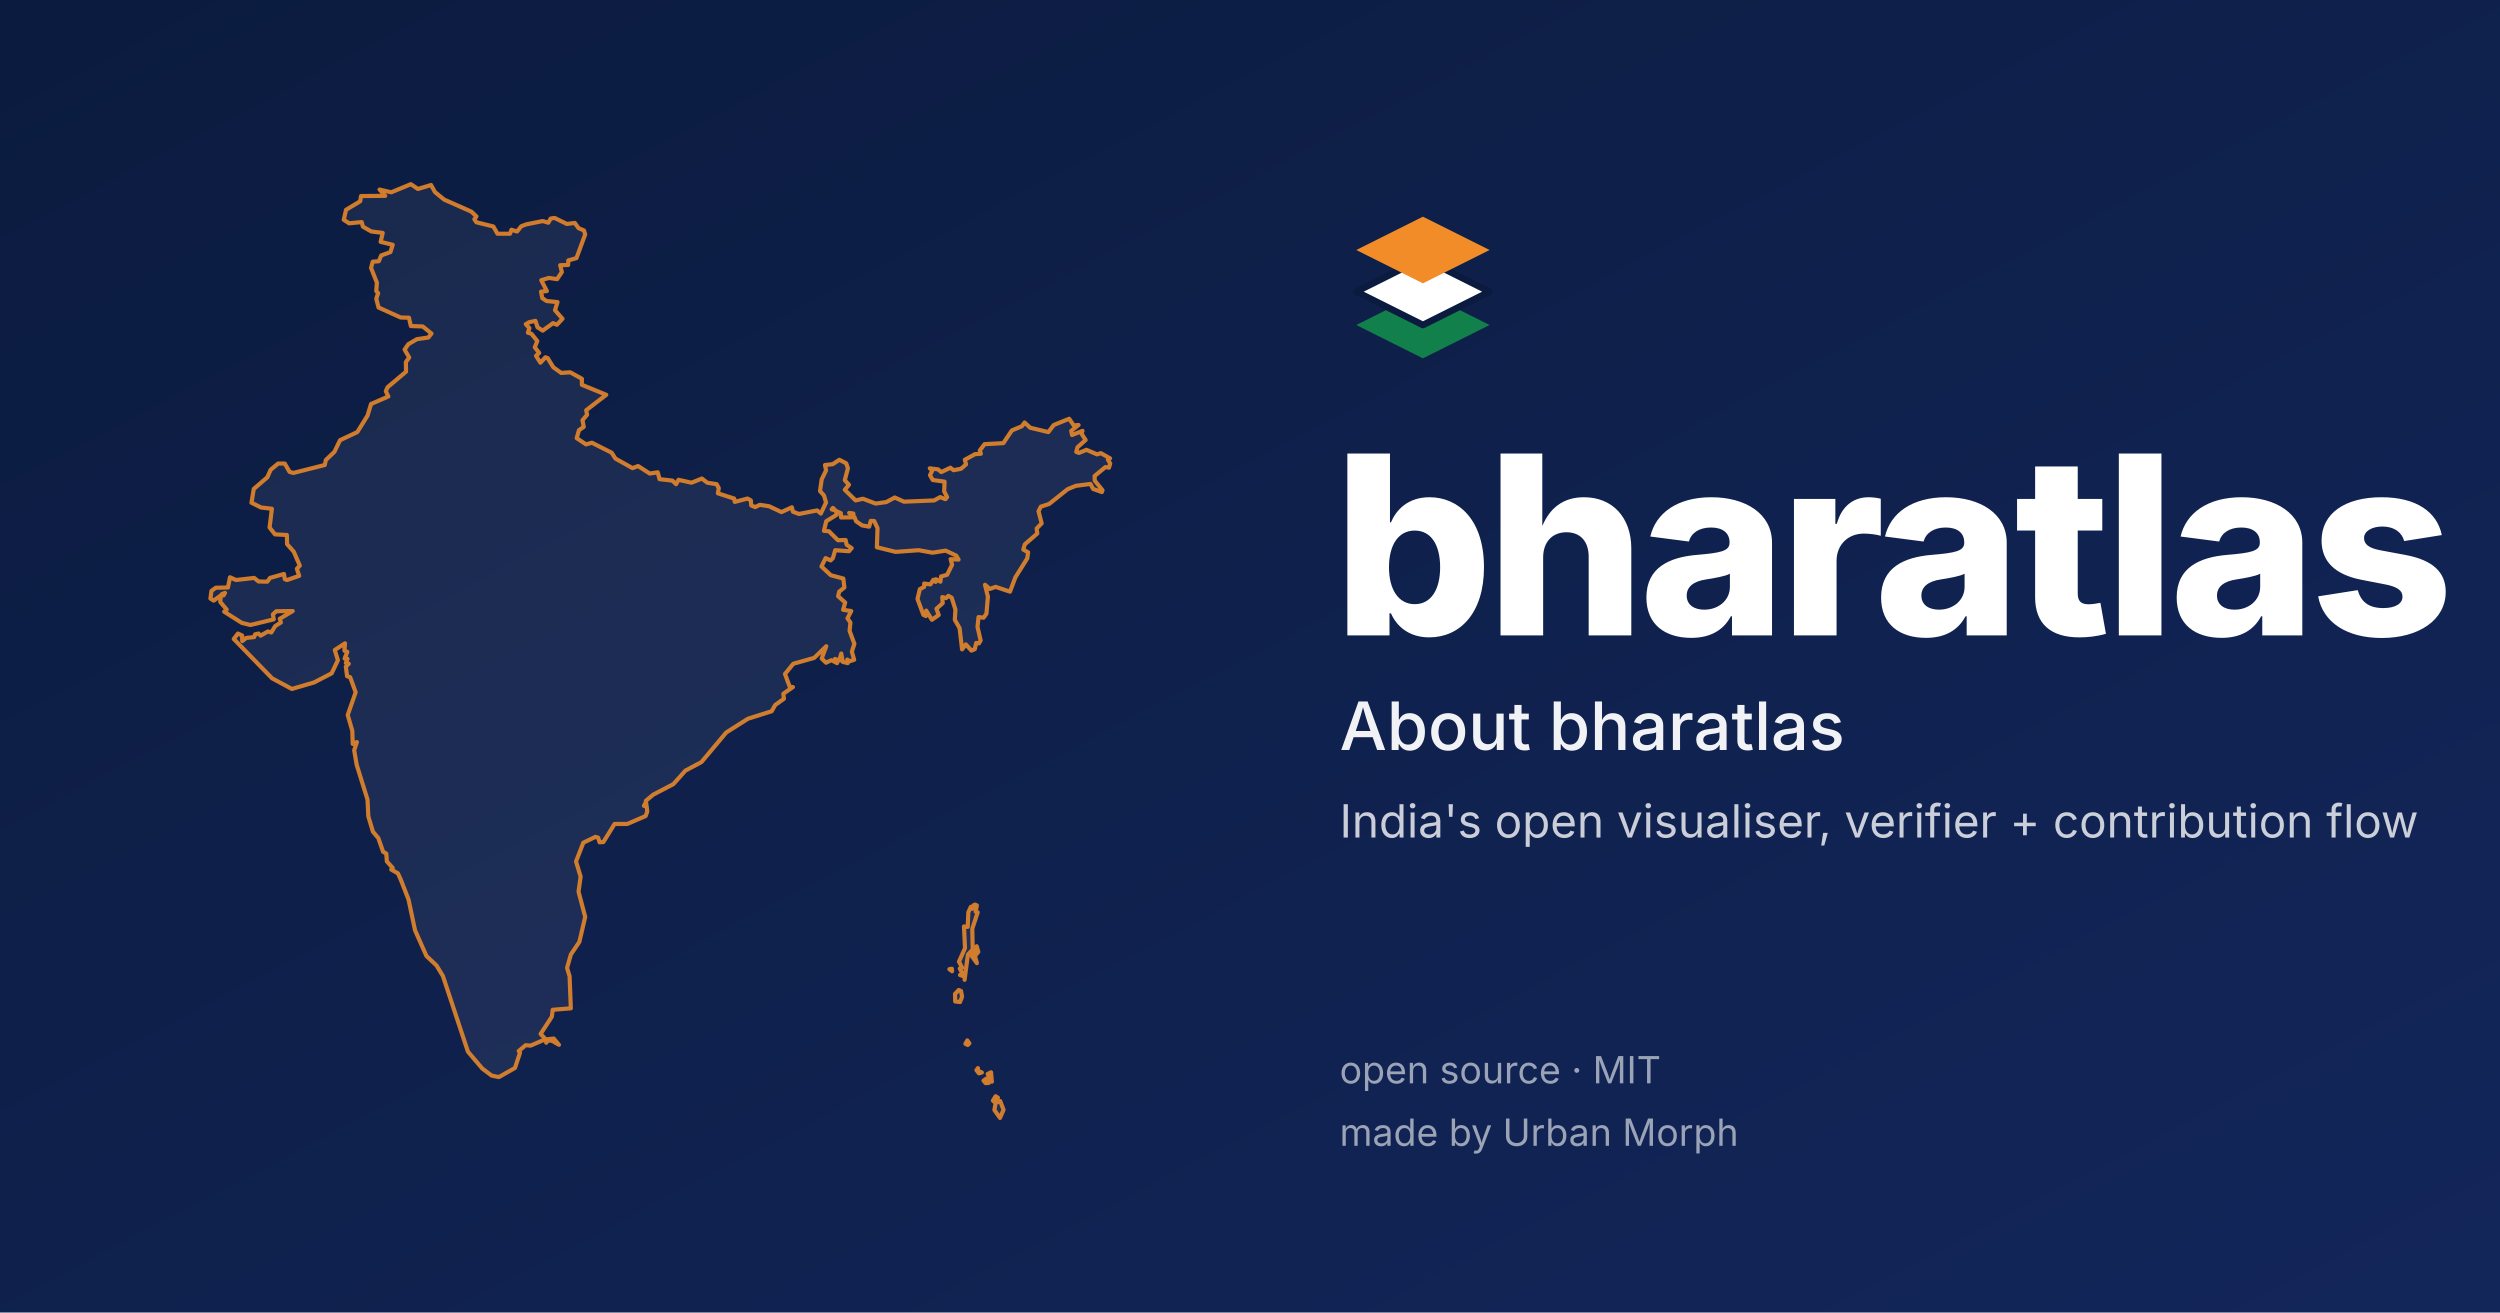
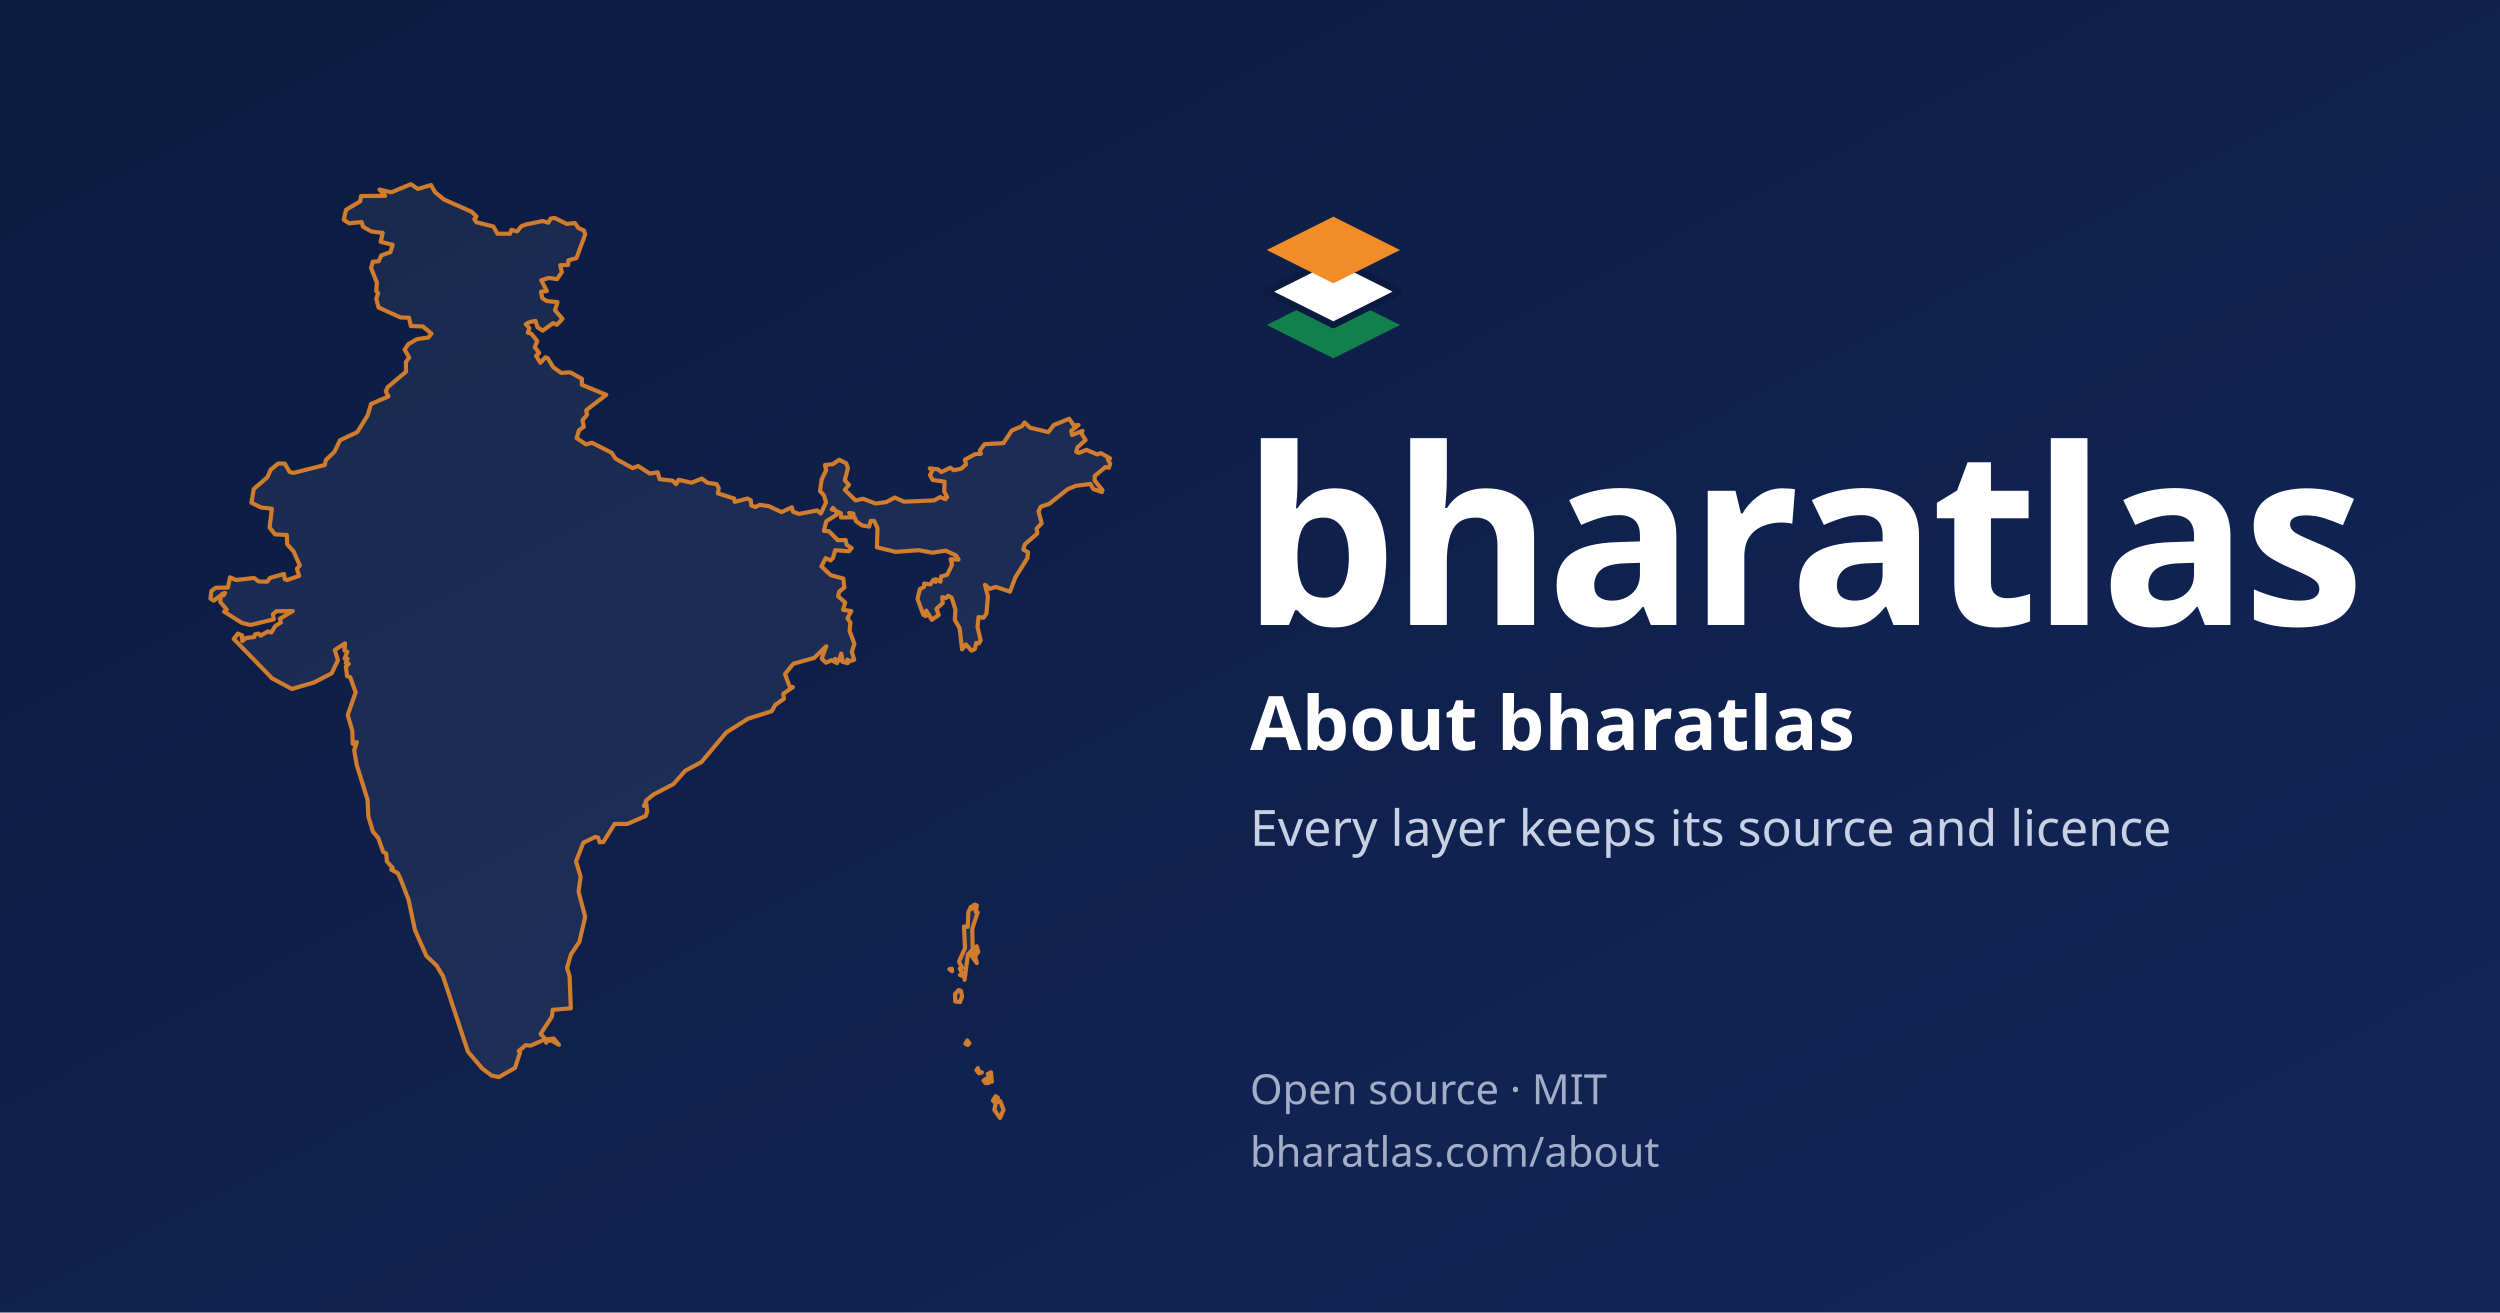
<svg xmlns="http://www.w3.org/2000/svg" width="1200" height="630" viewBox="0 0 1200 630">
  <defs>
    <linearGradient id="bg" x1="0%" y1="0%" x2="100%" y2="100%">
      <stop offset="0%" stop-color="#0B1B3F" />
      <stop offset="100%" stop-color="#13265A" />
    </linearGradient>
  </defs>
  <rect width="1200" height="630" fill="url(#bg)" />
  <g>
    <path d="M 101.0 287.3 L 101.5 283.6 L 103.6 282.1 L 109.4 282.0 L 110.4 277.1 L 113.3 278.4 L 122.0 277.4 L 124.1 279.1 L 128.3 279.2 L 129.6 277.4 L 136.3 275.5 L 136.7 278.0 L 137.8 278.4 L 143.6 276.4 L 142.5 273.0 L 143.9 271.5 L 141.0 264.8 L 137.8 261.2 L 137.7 256.8 L 132.0 256.5 L 129.4 253.2 L 130.5 244.2 L 125.3 243.6 L 120.7 241.3 L 121.8 234.7 L 128.3 229.1 L 129.9 225.5 L 133.5 222.5 L 136.7 222.5 L 139.0 226.5 L 140.8 227.0 L 155.9 223.2 L 156.4 220.8 L 160.5 216.9 L 163.2 211.3 L 171.5 207.4 L 176.4 199.5 L 178.1 193.9 L 186.4 190.3 L 185.2 187.8 L 186.0 185.9 L 194.9 178.4 L 194.8 173.8 L 196.4 171.6 L 194.2 167.8 L 196.0 165.2 L 200.1 162.8 L 205.6 162.0 L 207.1 160.1 L 202.9 156.7 L 197.2 156.5 L 196.3 152.5 L 192.3 152.4 L 181.7 147.6 L 180.6 143.4 L 181.5 140.7 L 180.6 139.7 L 180.9 135.7 L 178.1 128.6 L 178.9 125.6 L 181.8 125.4 L 183.0 122.6 L 187.4 121.0 L 188.5 117.5 L 182.7 116.1 L 183.7 111.8 L 178.2 111.1 L 174.2 108.8 L 173.6 106.6 L 167.6 107.2 L 165.0 105.5 L 166.1 100.7 L 172.9 96.6 L 173.3 94.1 L 184.9 94.0 L 182.2 91.0 L 187.8 92.3 L 197.2 88.4 L 200.6 90.7 L 206.9 88.8 L 208.8 92.2 L 213.2 95.8 L 226.3 101.6 L 228.7 103.9 L 227.7 105.2 L 228.7 106.7 L 236.8 108.7 L 238.8 112.2 L 244.8 112.2 L 245.5 110.3 L 248.2 111.1 L 250.2 108.6 L 252.6 107.7 L 260.5 106.1 L 263.2 106.9 L 264.3 104.9 L 266.2 104.6 L 272.1 107.5 L 275.9 107.0 L 277.7 109.5 L 280.3 110.6 L 280.9 112.5 L 276.7 123.9 L 272.8 125.0 L 272.7 127.2 L 268.9 127.3 L 269.7 130.6 L 267.4 134.0 L 263.5 133.4 L 259.8 134.5 L 262.5 139.7 L 259.7 140.0 L 260.3 143.1 L 262.4 144.5 L 267.6 145.0 L 266.4 148.9 L 270.0 153.0 L 267.3 155.9 L 265.5 155.1 L 260.5 158.7 L 258.0 157.1 L 257.0 154.0 L 253.9 154.7 L 252.4 155.6 L 254.1 157.5 L 253.4 159.7 L 255.1 160.2 L 257.9 163.7 L 256.7 166.7 L 258.8 169.4 L 257.3 170.8 L 259.4 174.1 L 261.8 171.5 L 262.9 171.9 L 265.6 176.3 L 269.4 179.0 L 273.7 178.7 L 279.3 181.8 L 279.3 184.7 L 291.0 189.5 L 281.4 196.9 L 281.8 199.1 L 279.6 201.7 L 280.2 204.9 L 277.9 206.5 L 276.8 210.3 L 281.3 213.3 L 284.1 212.5 L 293.6 217.3 L 295.4 220.1 L 303.6 224.7 L 306.3 223.7 L 311.9 227.3 L 315.7 226.7 L 316.6 230.0 L 322.8 230.7 L 324.5 232.4 L 325.7 230.3 L 331.9 231.7 L 336.9 229.7 L 339.5 231.7 L 344.0 232.4 L 345.0 234.3 L 344.6 236.8 L 352.4 239.3 L 352.7 240.9 L 358.8 239.3 L 360.4 240.2 L 360.6 242.6 L 362.5 243.4 L 364.7 242.3 L 369.2 243.0 L 375.1 245.8 L 380.1 243.5 L 380.6 245.6 L 383.5 246.7 L 392.2 245.0 L 394.0 246.5 L 396.5 241.2 L 395.5 237.8 L 393.6 235.7 L 394.4 230.1 L 396.5 225.8 L 396.0 223.2 L 399.7 222.8 L 402.9 220.7 L 406.2 222.4 L 407.0 224.8 L 405.5 230.5 L 407.5 232.7 L 405.5 235.1 L 410.7 240.2 L 414.2 239.4 L 420.3 241.7 L 425.4 241.0 L 429.5 238.8 L 433.9 240.8 L 448.4 240.2 L 451.3 238.6 L 453.8 239.6 L 454.6 238.6 L 453.2 235.9 L 453.4 231.2 L 447.7 230.4 L 446.4 228.1 L 447.5 225.8 L 446.3 224.8 L 450.3 225.3 L 451.8 226.6 L 456.2 224.5 L 457.7 225.7 L 461.3 225.0 L 463.7 222.9 L 463.1 220.7 L 468.0 218.0 L 470.8 217.8 L 470.3 216.2 L 472.6 213.2 L 481.6 212.7 L 485.7 206.6 L 490.5 204.6 L 491.8 202.8 L 494.5 205.3 L 503.2 207.4 L 505.8 204.0 L 513.2 201.0 L 515.4 204.2 L 517.7 204.0 L 514.2 206.8 L 514.6 208.8 L 519.6 206.8 L 519.1 208.1 L 521.1 211.2 L 517.2 214.7 L 516.6 216.9 L 517.9 217.4 L 521.5 215.9 L 526.6 218.1 L 528.4 217.5 L 532.8 220.0 L 531.8 220.6 L 532.9 222.5 L 532.3 224.5 L 530.6 224.2 L 525.4 228.5 L 525.5 230.7 L 529.2 235.3 L 528.9 236.2 L 524.7 234.7 L 523.4 232.3 L 516.4 233.2 L 512.5 234.8 L 503.6 241.9 L 499.6 243.2 L 498.5 245.4 L 500.0 251.2 L 497.6 253.7 L 497.9 256.1 L 491.9 261.3 L 491.2 263.8 L 493.5 265.1 L 493.1 268.0 L 487.4 277.1 L 484.8 284.0 L 477.9 281.7 L 475.1 282.7 L 472.8 280.7 L 474.2 286.4 L 473.5 294.6 L 472.1 296.5 L 469.7 296.2 L 469.2 300.9 L 470.7 307.4 L 469.9 308.8 L 468.6 308.6 L 467.9 311.6 L 466.3 312.3 L 463.6 309.3 L 461.8 311.7 L 460.6 301.5 L 458.3 297.5 L 458.6 292.6 L 456.8 286.9 L 455.2 286.0 L 454.1 287.1 L 452.3 286.6 L 452.5 289.5 L 449.5 292.2 L 450.6 295.2 L 447.3 297.5 L 444.6 293.1 L 444.4 295.7 L 443.2 295.1 L 440.4 287.5 L 441.5 282.8 L 443.6 281.7 L 443.6 280.1 L 446.6 280.5 L 448.0 278.3 L 449.1 279.3 L 449.2 278.0 L 451.4 279.2 L 451.7 276.7 L 454.6 275.9 L 457.0 271.1 L 456.3 268.4 L 460.1 268.6 L 459.0 266.7 L 453.9 264.3 L 447.6 265.3 L 441.0 264.1 L 429.9 264.9 L 420.9 262.7 L 421.2 253.5 L 419.6 250.1 L 418.0 250.0 L 417.2 252.8 L 413.8 252.2 L 410.9 250.2 L 410.2 248.3 L 403.7 248.4 L 403.6 246.3 L 401.3 245.3 L 401.6 247.1 L 396.6 250.2 L 395.5 254.8 L 397.9 255.0 L 402.2 259.3 L 405.9 259.2 L 406.4 261.5 L 408.8 263.1 L 407.5 264.6 L 400.9 264.1 L 399.8 267.9 L 398.7 269.0 L 396.3 267.9 L 394.3 271.9 L 398.8 276.1 L 404.8 277.7 L 405.3 282.0 L 402.8 284.0 L 402.3 286.2 L 405.7 289.2 L 404.7 292.7 L 408.6 293.3 L 406.8 296.8 L 408.2 298.8 L 407.8 302.8 L 410.1 309.0 L 408.9 312.8 L 410.0 316.7 L 407.8 317.4 L 406.7 316.6 L 406.9 318.3 L 404.5 317.7 L 403.8 313.7 L 402.8 317.1 L 400.8 316.3 L 401.8 318.3 L 399.1 316.9 L 396.5 318.1 L 394.4 316.1 L 396.6 310.2 L 390.8 315.8 L 380.8 318.6 L 376.8 323.5 L 379.1 329.7 L 380.6 329.8 L 376.0 333.0 L 376.3 335.4 L 372.1 338.4 L 370.4 341.4 L 359.0 345.0 L 348.6 351.6 L 336.7 365.8 L 329.0 369.9 L 323.2 376.4 L 313.6 381.4 L 310.0 384.4 L 310.3 386.5 L 309.9 385.3 L 309.1 386.8 L 310.4 387.0 L 310.7 389.5 L 309.9 391.7 L 301.1 395.5 L 295.0 395.5 L 289.6 404.2 L 287.8 404.3 L 287.1 402.1 L 285.8 401.7 L 280.0 404.5 L 276.5 413.5 L 278.7 420.8 L 277.7 428.0 L 280.9 440.1 L 278.1 452.1 L 274.0 458.2 L 272.2 464.6 L 273.4 468.6 L 274.0 484.0 L 265.3 484.7 L 264.9 488.0 L 259.5 496.3 L 262.0 498.9 L 265.8 498.5 L 268.3 501.5 L 265.0 499.6 L 262.9 499.4 L 262.2 500.5 L 262.6 499.6 L 260.7 499.3 L 254.7 501.9 L 252.3 501.7 L 249.0 504.5 L 249.6 505.3 L 247.2 512.6 L 239.5 517.0 L 236.0 516.3 L 231.5 512.9 L 224.6 504.8 L 212.6 468.5 L 209.5 463.4 L 204.7 458.9 L 199.2 446.5 L 196.1 431.8 L 192.4 422.3 L 191.0 419.2 L 187.8 417.4 L 188.5 416.6 L 185.7 413.5 L 185.4 409.7 L 183.9 408.9 L 181.6 402.3 L 179.0 399.2 L 176.8 391.9 L 176.4 383.8 L 171.2 367.1 L 170.0 360.1 L 171.3 356.2 L 169.3 357.1 L 169.1 350.8 L 166.9 343.2 L 170.7 332.3 L 168.1 325.1 L 166.6 324.6 L 166.0 320.0 L 167.4 318.6 L 166.0 318.2 L 166.8 316.2 L 165.4 316.1 L 166.7 312.9 L 165.3 312.3 L 165.6 308.8 L 160.7 312.0 L 162.2 316.9 L 159.2 323.2 L 150.7 327.6 L 140.1 330.7 L 130.6 325.6 L 112.2 306.7 L 114.2 304.1 L 116.2 305.0 L 116.3 307.7 L 118.2 306.2 L 122.0 305.8 L 122.4 304.5 L 124.1 304.1 L 125.1 305.1 L 128.6 303.1 L 130.2 303.6 L 132.1 300.5 L 134.8 298.8 L 134.3 297.0 L 140.5 293.3 L 132.6 293.4 L 131.0 294.9 L 131.4 297.3 L 120.2 300.0 L 116.1 299.0 L 107.6 293.6 L 108.8 292.6 L 105.7 288.9 L 106.0 285.8 L 102.6 288.3 L 101.0 287.3 Z M 407.6 246.2 L 409.7 247.7 L 409.6 246.5 L 407.6 246.2 Z M 399.2 244.5 L 401.0 245.0 L 399.8 243.8 L 399.2 244.5 Z M 106.6 285.1 L 107.3 285.8 L 108.0 284.6 L 106.6 285.1 Z M 477.9 529.4 L 480.1 528.5 L 481.7 532.7 L 480.0 536.6 L 477.3 532.8 L 477.9 529.4 Z M 476.6 528.3 L 477.9 526.2 L 479.0 526.9 L 477.6 529.2 L 476.6 528.3 Z M 474.1 515.5 L 475.7 514.7 L 476.1 519.2 L 474.1 515.5 Z M 472.1 518.7 L 473.5 517.7 L 474.6 519.8 L 473.1 519.9 L 472.1 518.7 Z M 468.7 513.7 L 469.4 512.7 L 469.6 514.1 L 471.3 514.8 L 469.9 515.2 L 468.7 513.7 Z M 468.8 454.2 L 469.6 456.9 L 468.0 458.9 L 468.9 462.3 L 466.5 459.0 L 468.8 454.2 Z M 460.3 461.6 L 463.2 455.1 L 462.7 444.7 L 464.5 444.9 L 464.8 437.9 L 466.0 435.3 L 466.6 436.2 L 467.9 435.5 L 467.2 434.6 L 468.0 434.2 L 468.9 434.6 L 468.3 437.6 L 469.3 437.9 L 466.7 445.8 L 466.9 455.8 L 464.6 458.2 L 463.0 470.3 L 463.1 468.8 L 460.8 468.0 L 462.0 467.4 L 460.7 464.9 L 461.8 464.5 L 460.3 461.6 Z M 463.4 501.0 L 464.3 499.4 L 465.3 500.8 L 464.5 501.6 L 463.4 501.0 Z M 458.4 477.1 L 460.2 475.2 L 461.3 475.7 L 461.8 478.4 L 460.8 481.0 L 458.5 480.7 L 458.4 477.1 Z M 455.7 465.2 L 456.9 465.0 L 457.0 466.2 L 455.7 465.2 Z" fill="#FFFFFF" fill-opacity="0.06" fill-rule="evenodd" stroke="#F28C28" stroke-opacity="0.85" stroke-width="2" stroke-linejoin="round" />
  </g>
-   <g transform="translate(643,96) scale(2)">
+   <g transform="translate(600,96) scale(2)">
    <path d="M20 22 L36 30 L20 38 L4 30 Z" fill="#12804A" />
    <path d="M20 14 L36 22 L20 30 L4 22 Z" fill="#FFFFFF" stroke="#0B1B3F" stroke-width="1.6" stroke-linejoin="round" />
    <path d="M20 4 L36 12 L20 20 L4 12 Z" fill="#F28C28" />
  </g>
-   <g font-family="ui-sans-serif, -apple-system, 'Segoe UI', system-ui, sans-serif">
-     <text x="640" y="305" font-size="120" font-weight="800" letter-spacing="-3" fill="#FFFFFF">bharatlas</text>
-     <text x="643" y="360" font-size="32" font-weight="500" fill="#FFFFFF" opacity="0.94">About bharatlas</text>
-     <text x="643" y="402" font-size="22" font-weight="400" fill="#FFFFFF" opacity="0.78">India's open visualiser, verifier + contribution flow</text>
-     <text x="643" y="520" font-size="18" font-weight="400" fill="#FFFFFF" opacity="0.58">
-       <tspan>open source · MIT</tspan>
-       <tspan x="643" y="550">made by Urban Morph</tspan>
-     </text>
+   <g font-family="DM Sans, ui-sans-serif, system-ui, sans-serif">
+     <text x="596" y="300" font-size="118" font-weight="800" letter-spacing="-3" fill="#FFFFFF">bharatlas</text>
+     <text class="tagline" x="600" y="360" font-size="36" font-weight="600" fill="#FFFFFF">About bharatlas</text>
+     <text x="600" y="406" font-size="24" font-weight="400" fill="#C8D0E3">Every layer keeps its source and licence</text>
+     <text x="600" y="530" font-size="20" font-weight="400" fill="#C8D0E3" opacity="0.8">Open source · MIT</text>
+     <text x="600" y="560" font-size="20" font-weight="400" fill="#C8D0E3" opacity="0.8">bharatlas.com/about</text>
  </g>
</svg>
